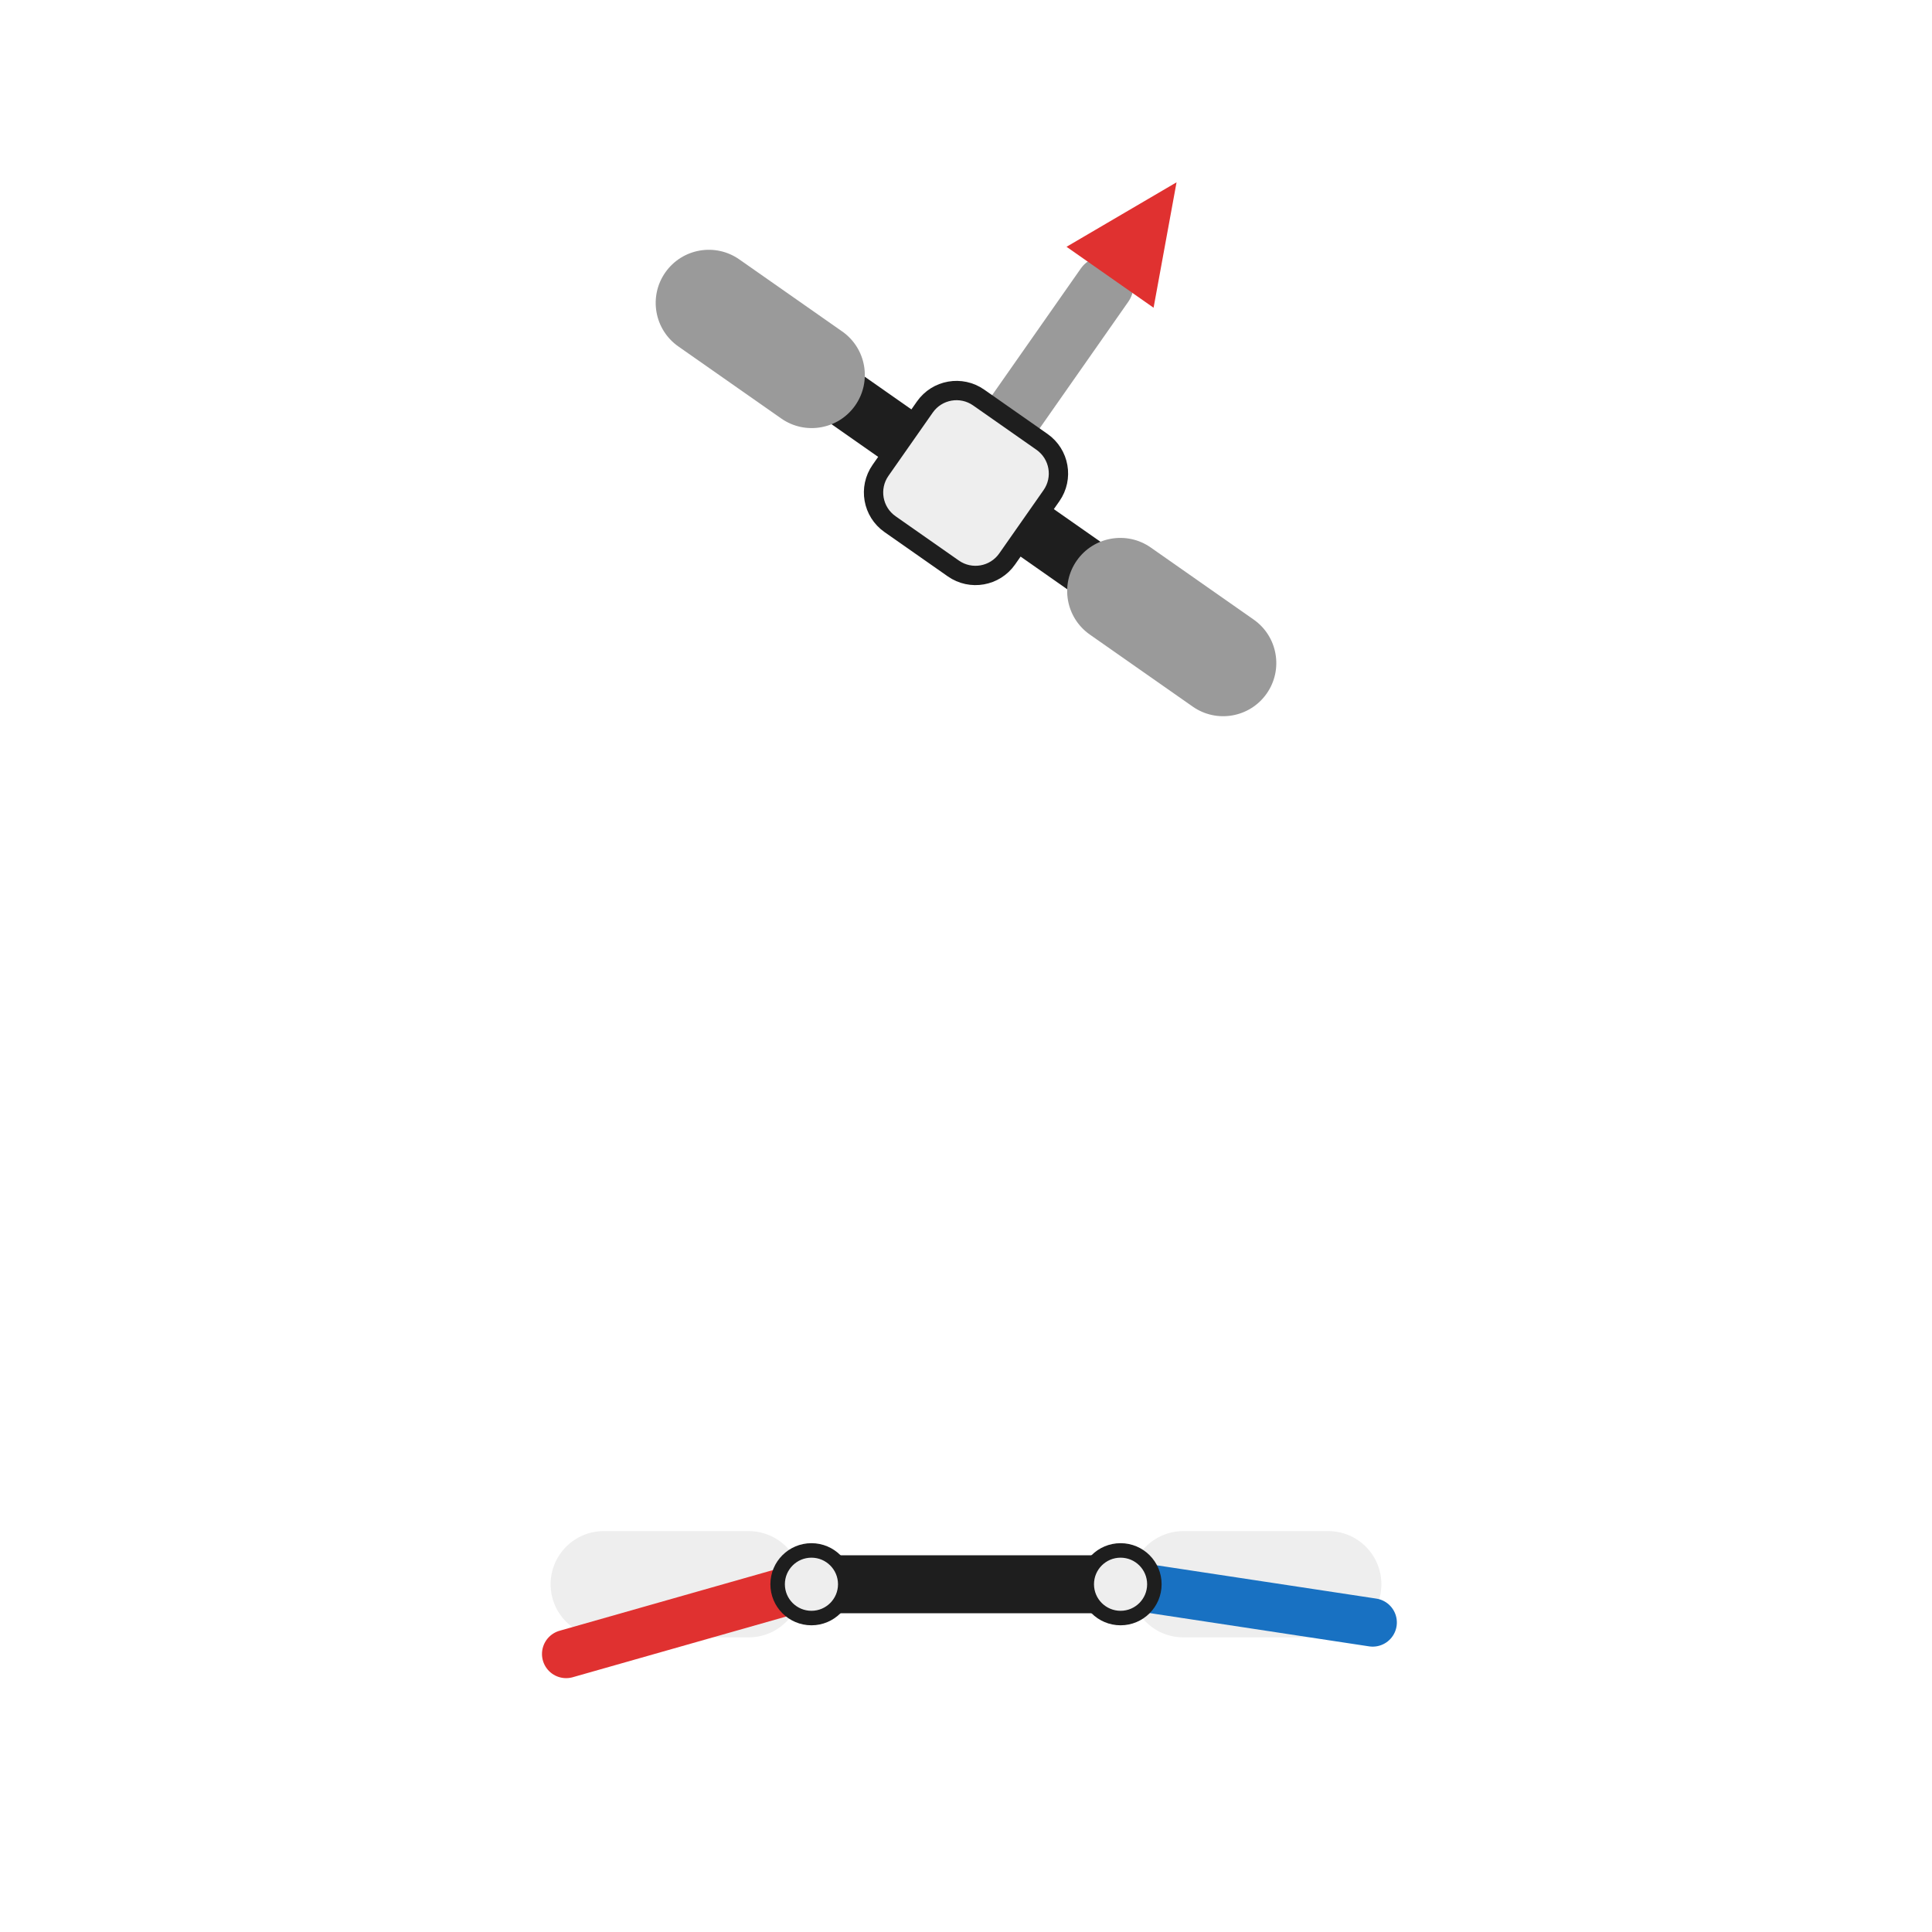
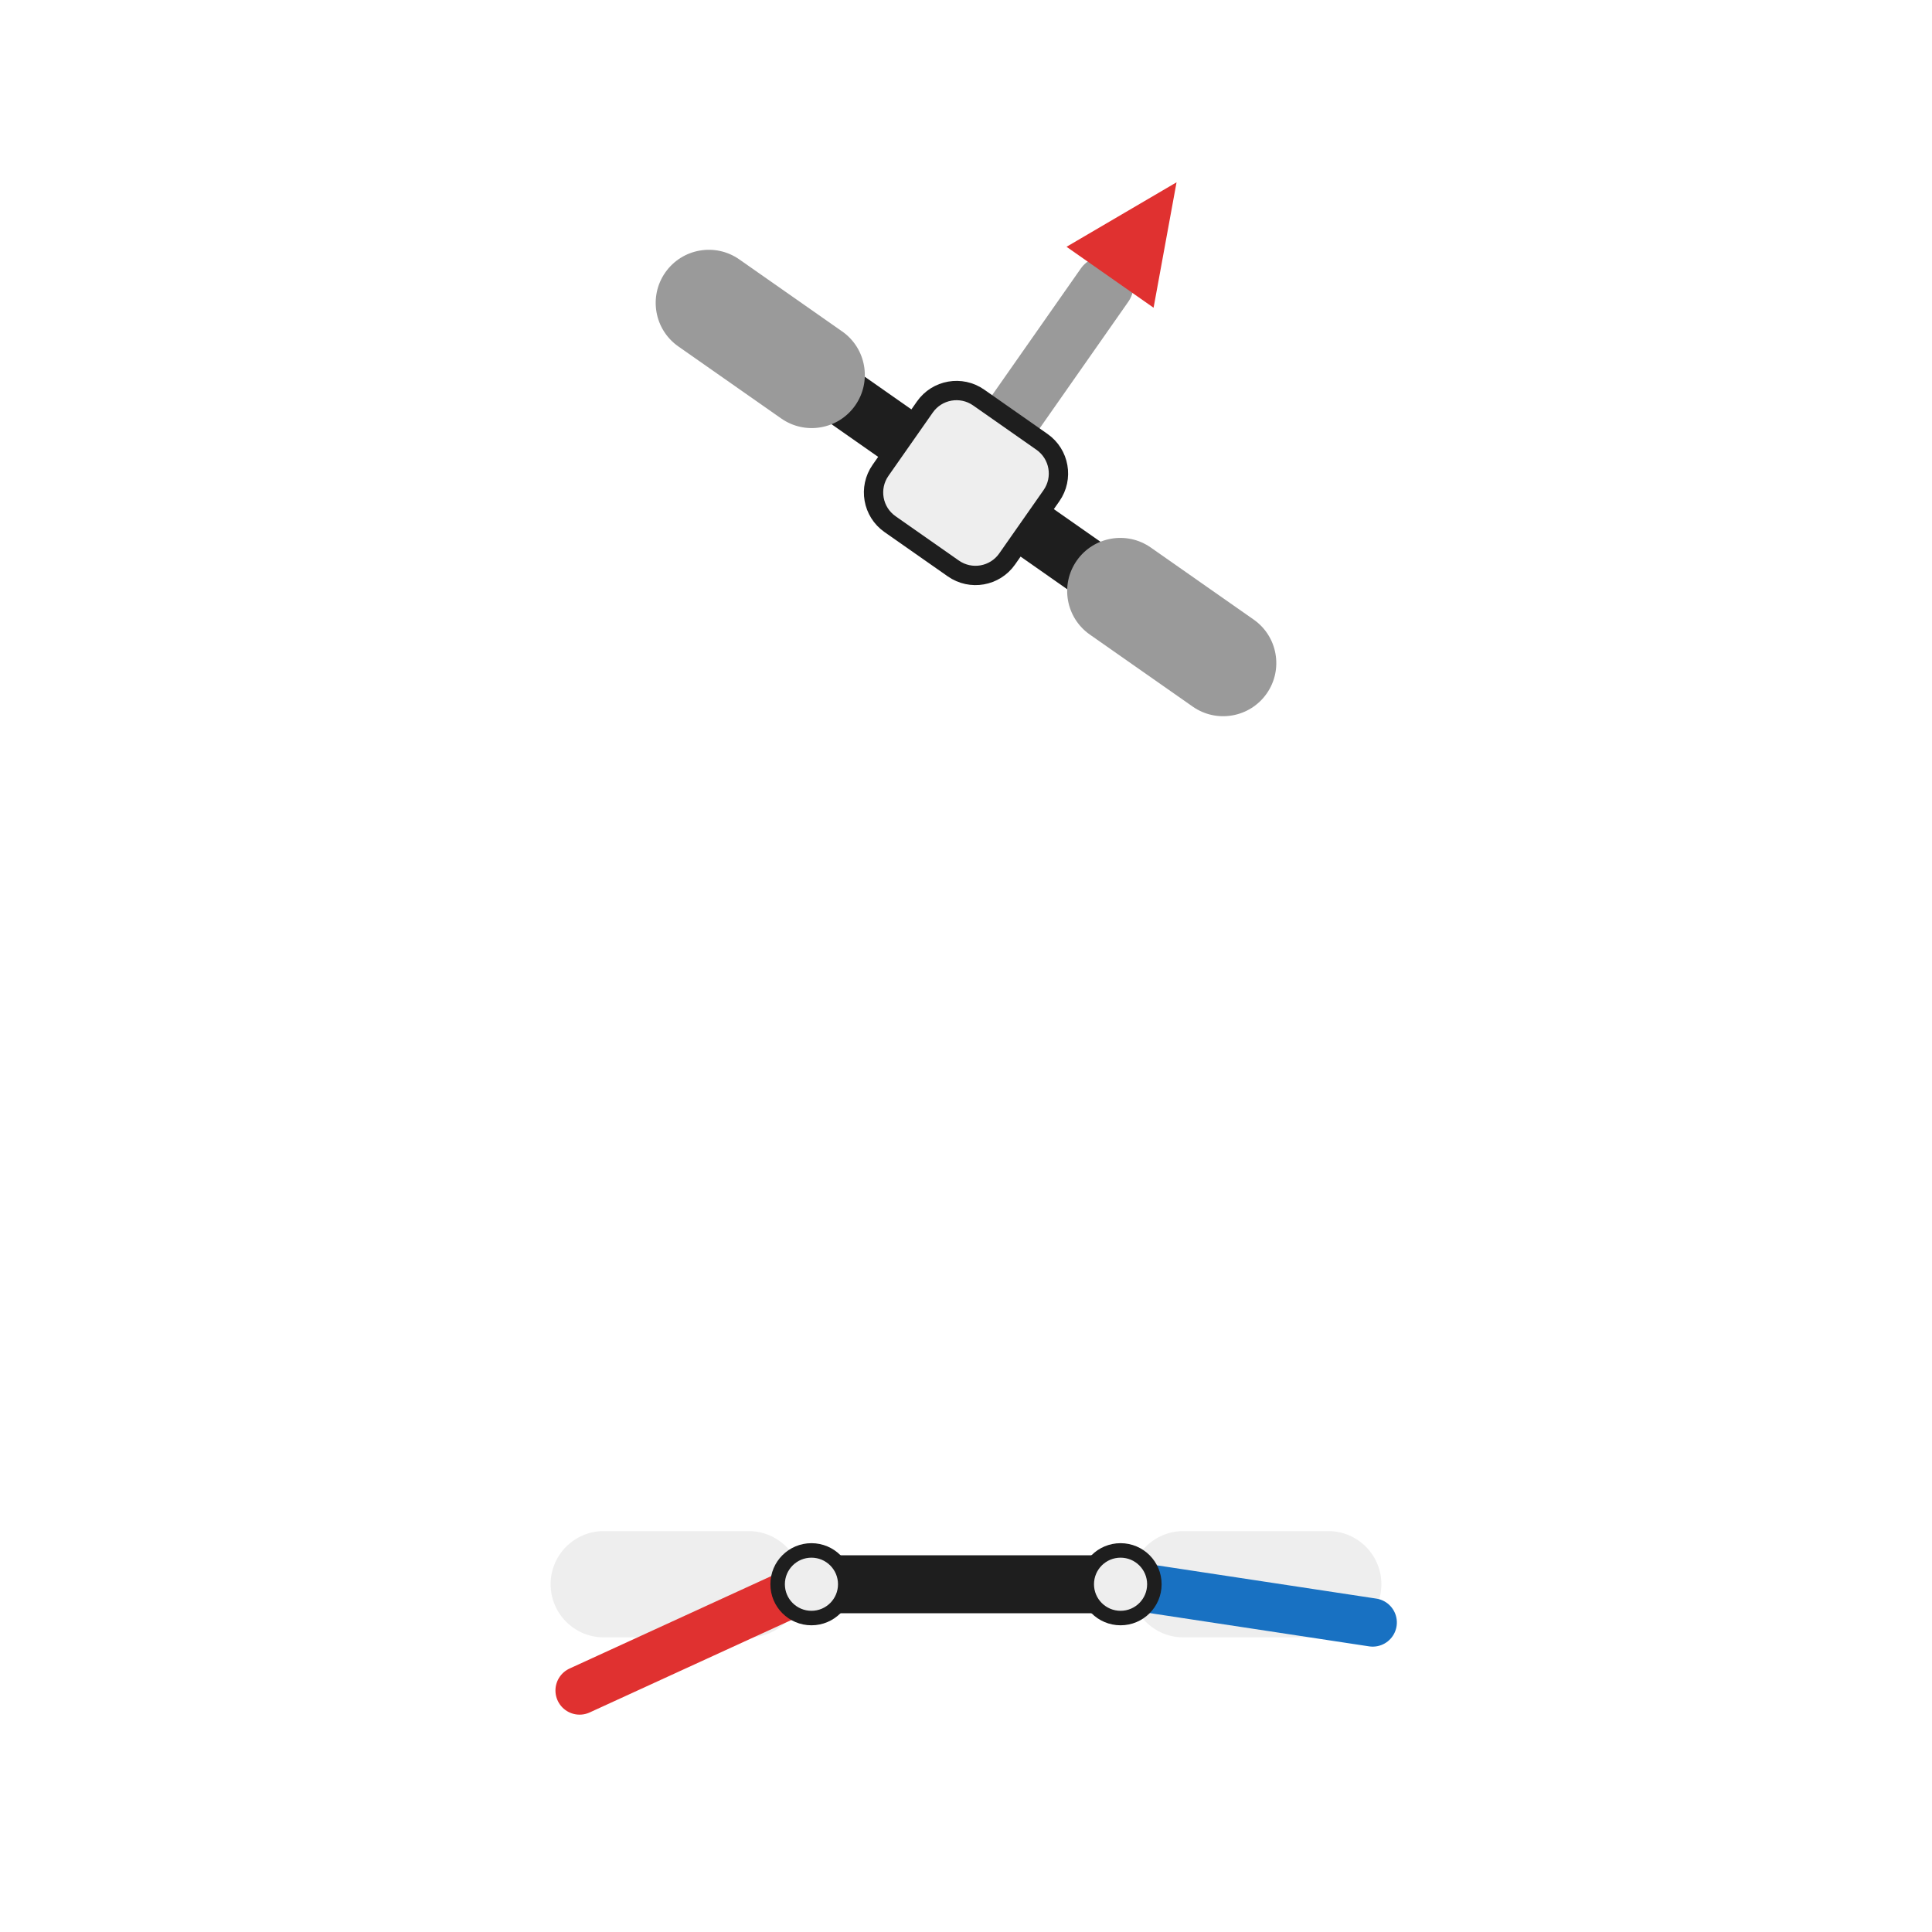
<svg xmlns="http://www.w3.org/2000/svg" width="200" height="200" viewBox="0 0 200 200">
  <g data-block-id="root:root/steering-wheel:steering-wheel" data-source-id="steering-wheel" data-source-type="group" data-source-component="steering-wheel" data-source-component-id="root">
    <g data-block-id="root:root/steering-wheel.children[0]:art" data-source-id="art" data-source-type="group" transform="translate(50 0) translate(0 0) scale(0.5 0.5) translate(0 0)">
      <g data-block-id="root:root/steering-wheel.children[0].children[0]:wheel" data-source-id="wheel" data-source-type="group" transform="rotate(35 100 100)">
        <g data-block-id="root:root/steering-wheel.children[0].children[0].children[0]:motor-bike" data-source-id="motor-bike" data-source-type="group">
          <line data-block-id="root:root/steering-wheel.children[0].children[0].children[0].children[0]:bike-stem" data-source-id="bike-stem" data-source-type="line" x1="100" y1="100" x2="100" y2="50" fill="none" stroke="#9a9a9a" stroke-width="12" stroke-linecap="round" />
          <path data-block-id="root:root/steering-wheel.children[0].children[0].children[0].children[1]:bike-mark" data-source-id="bike-mark" data-source-type="path" d="M100 24 L111 48 L89 48 Z" fill="#e03130" stroke="none" stroke-linecap="round" />
          <line data-block-id="root:root/steering-wheel.children[0].children[0].children[0].children[2]:bike-bar" data-source-id="bike-bar" data-source-type="line" x1="40" y1="100" x2="160" y2="100" fill="none" stroke="#1e1e1e" stroke-width="12" stroke-linecap="round" />
          <rect data-block-id="root:root/steering-wheel.children[0].children[0].children[0].children[3]:bike-grip-left" data-source-id="bike-grip-left" data-source-type="rect" x="24" y="89" width="48" height="22" rx="11" ry="11" fill="#9a9a9a" stroke="none" stroke-linecap="round" />
          <rect data-block-id="root:root/steering-wheel.children[0].children[0].children[0].children[4]:bike-grip-right" data-source-id="bike-grip-right" data-source-type="rect" x="128" y="89" width="48" height="22" rx="11" ry="11" fill="#9a9a9a" stroke="none" stroke-linecap="round" />
          <rect data-block-id="root:root/steering-wheel.children[0].children[0].children[0].children[5]:bike-clamp" data-source-id="bike-clamp" data-source-type="rect" x="84" y="84" width="32" height="32" rx="8" ry="8" fill="#eeeeee" stroke="#1e1e1e" stroke-width="4" stroke-linecap="round" />
        </g>
      </g>
    </g>
    <g data-block-id="root:root/steering-wheel.children[1]:pedals" data-source-id="pedals" data-source-type="group" transform="translate(50 100) translate(0 0) scale(0.5 0.5) translate(0 0)">
      <g data-block-id="root:root/steering-wheel.children[1].children[0]:bike-levers" data-source-id="bike-levers" data-source-type="group">
        <line data-block-id="root:root/steering-wheel.children[1].children[0].children[0]:lever-bar" data-source-id="lever-bar" data-source-type="line" x1="24" y1="128" x2="176" y2="128" fill="none" stroke="#1e1e1e" stroke-width="12" stroke-linecap="round" />
        <rect data-block-id="root:root/steering-wheel.children[1].children[0].children[1]:lever-grip-left" data-source-id="lever-grip-left" data-source-type="rect" x="14" y="117" width="52" height="22" rx="11" ry="11" fill="#eeeeee" stroke="none" stroke-linecap="round" />
        <rect data-block-id="root:root/steering-wheel.children[1].children[0].children[2]:lever-grip-right" data-source-id="lever-grip-right" data-source-type="rect" x="134" y="117" width="52" height="22" rx="11" ry="11" fill="#eeeeee" stroke="none" stroke-linecap="round" />
-         <g data-block-id="root:root/steering-wheel.children[1].children[0].children[3]:brake-lever" data-source-id="brake-lever" data-source-type="group" transform="rotate(8.75 68 128)">
-           <line data-block-id="root:root/steering-wheel.children[1].children[0].children[3].children[0]:brake-lever-arm" data-source-id="brake-lever-arm" data-source-type="line" x1="68" y1="128" x2="20" y2="150" fill="none" stroke="#e03130" stroke-width="10" stroke-linecap="round" />
-         </g>
+         <line data-block-id="root:root/steering-wheel.children[1].children[0].children[3]:brake-lever-arm" data-source-id="brake-lever-arm" data-source-type="line" x1="68" y1="128" x2="20" y2="150" fill="none" stroke="#e03130" stroke-width="10" stroke-linecap="round" />
        <g data-block-id="root:root/steering-wheel.children[1].children[0].children[4]:accelerator-lever" data-source-id="accelerator-lever" data-source-type="group" transform="rotate(-16 132 128)">
          <line data-block-id="root:root/steering-wheel.children[1].children[0].children[4].children[0]:accelerator-lever-arm" data-source-id="accelerator-lever-arm" data-source-type="line" x1="132" y1="128" x2="180" y2="150" fill="none" stroke="#1871c2" stroke-width="10" stroke-linecap="round" />
        </g>
        <circle data-block-id="root:root/steering-wheel.children[1].children[0].children[5]:brake-lever-pivot" data-source-id="brake-lever-pivot" data-source-type="circle" cx="68" cy="128" r="7" fill="#eeeeee" stroke="#1e1e1e" stroke-width="3" stroke-linecap="round" />
        <circle data-block-id="root:root/steering-wheel.children[1].children[0].children[6]:accelerator-lever-pivot" data-source-id="accelerator-lever-pivot" data-source-type="circle" cx="132" cy="128" r="7" fill="#eeeeee" stroke="#1e1e1e" stroke-width="3" stroke-linecap="round" />
      </g>
    </g>
    <path data-block-id="root:root/steering-wheel.children[2]:wheel-grab" data-source-id="wheel-grab" data-source-type="ring" d="M 54 50 A 46 46 0 1 1 146 50 A 46 46 0 1 1 54 50 Z M 88 50 A 12 12 0 1 0 112 50 A 12 12 0 1 0 88 50 Z" fill-rule="evenodd" fill="none" stroke="none" stroke-linecap="round" />
    <rect data-block-id="root:root/steering-wheel.children[3]:brake-press" data-source-id="brake-press" data-source-type="rect" x="50" y="100" width="50" height="100" rx="0" ry="0" fill="none" stroke="none" stroke-linecap="round" />
    <rect data-block-id="root:root/steering-wheel.children[4]:accelerator-press" data-source-id="accelerator-press" data-source-type="rect" x="100" y="100" width="50" height="100" rx="0" ry="0" fill="none" stroke="none" stroke-linecap="round" />
  </g>
</svg>
